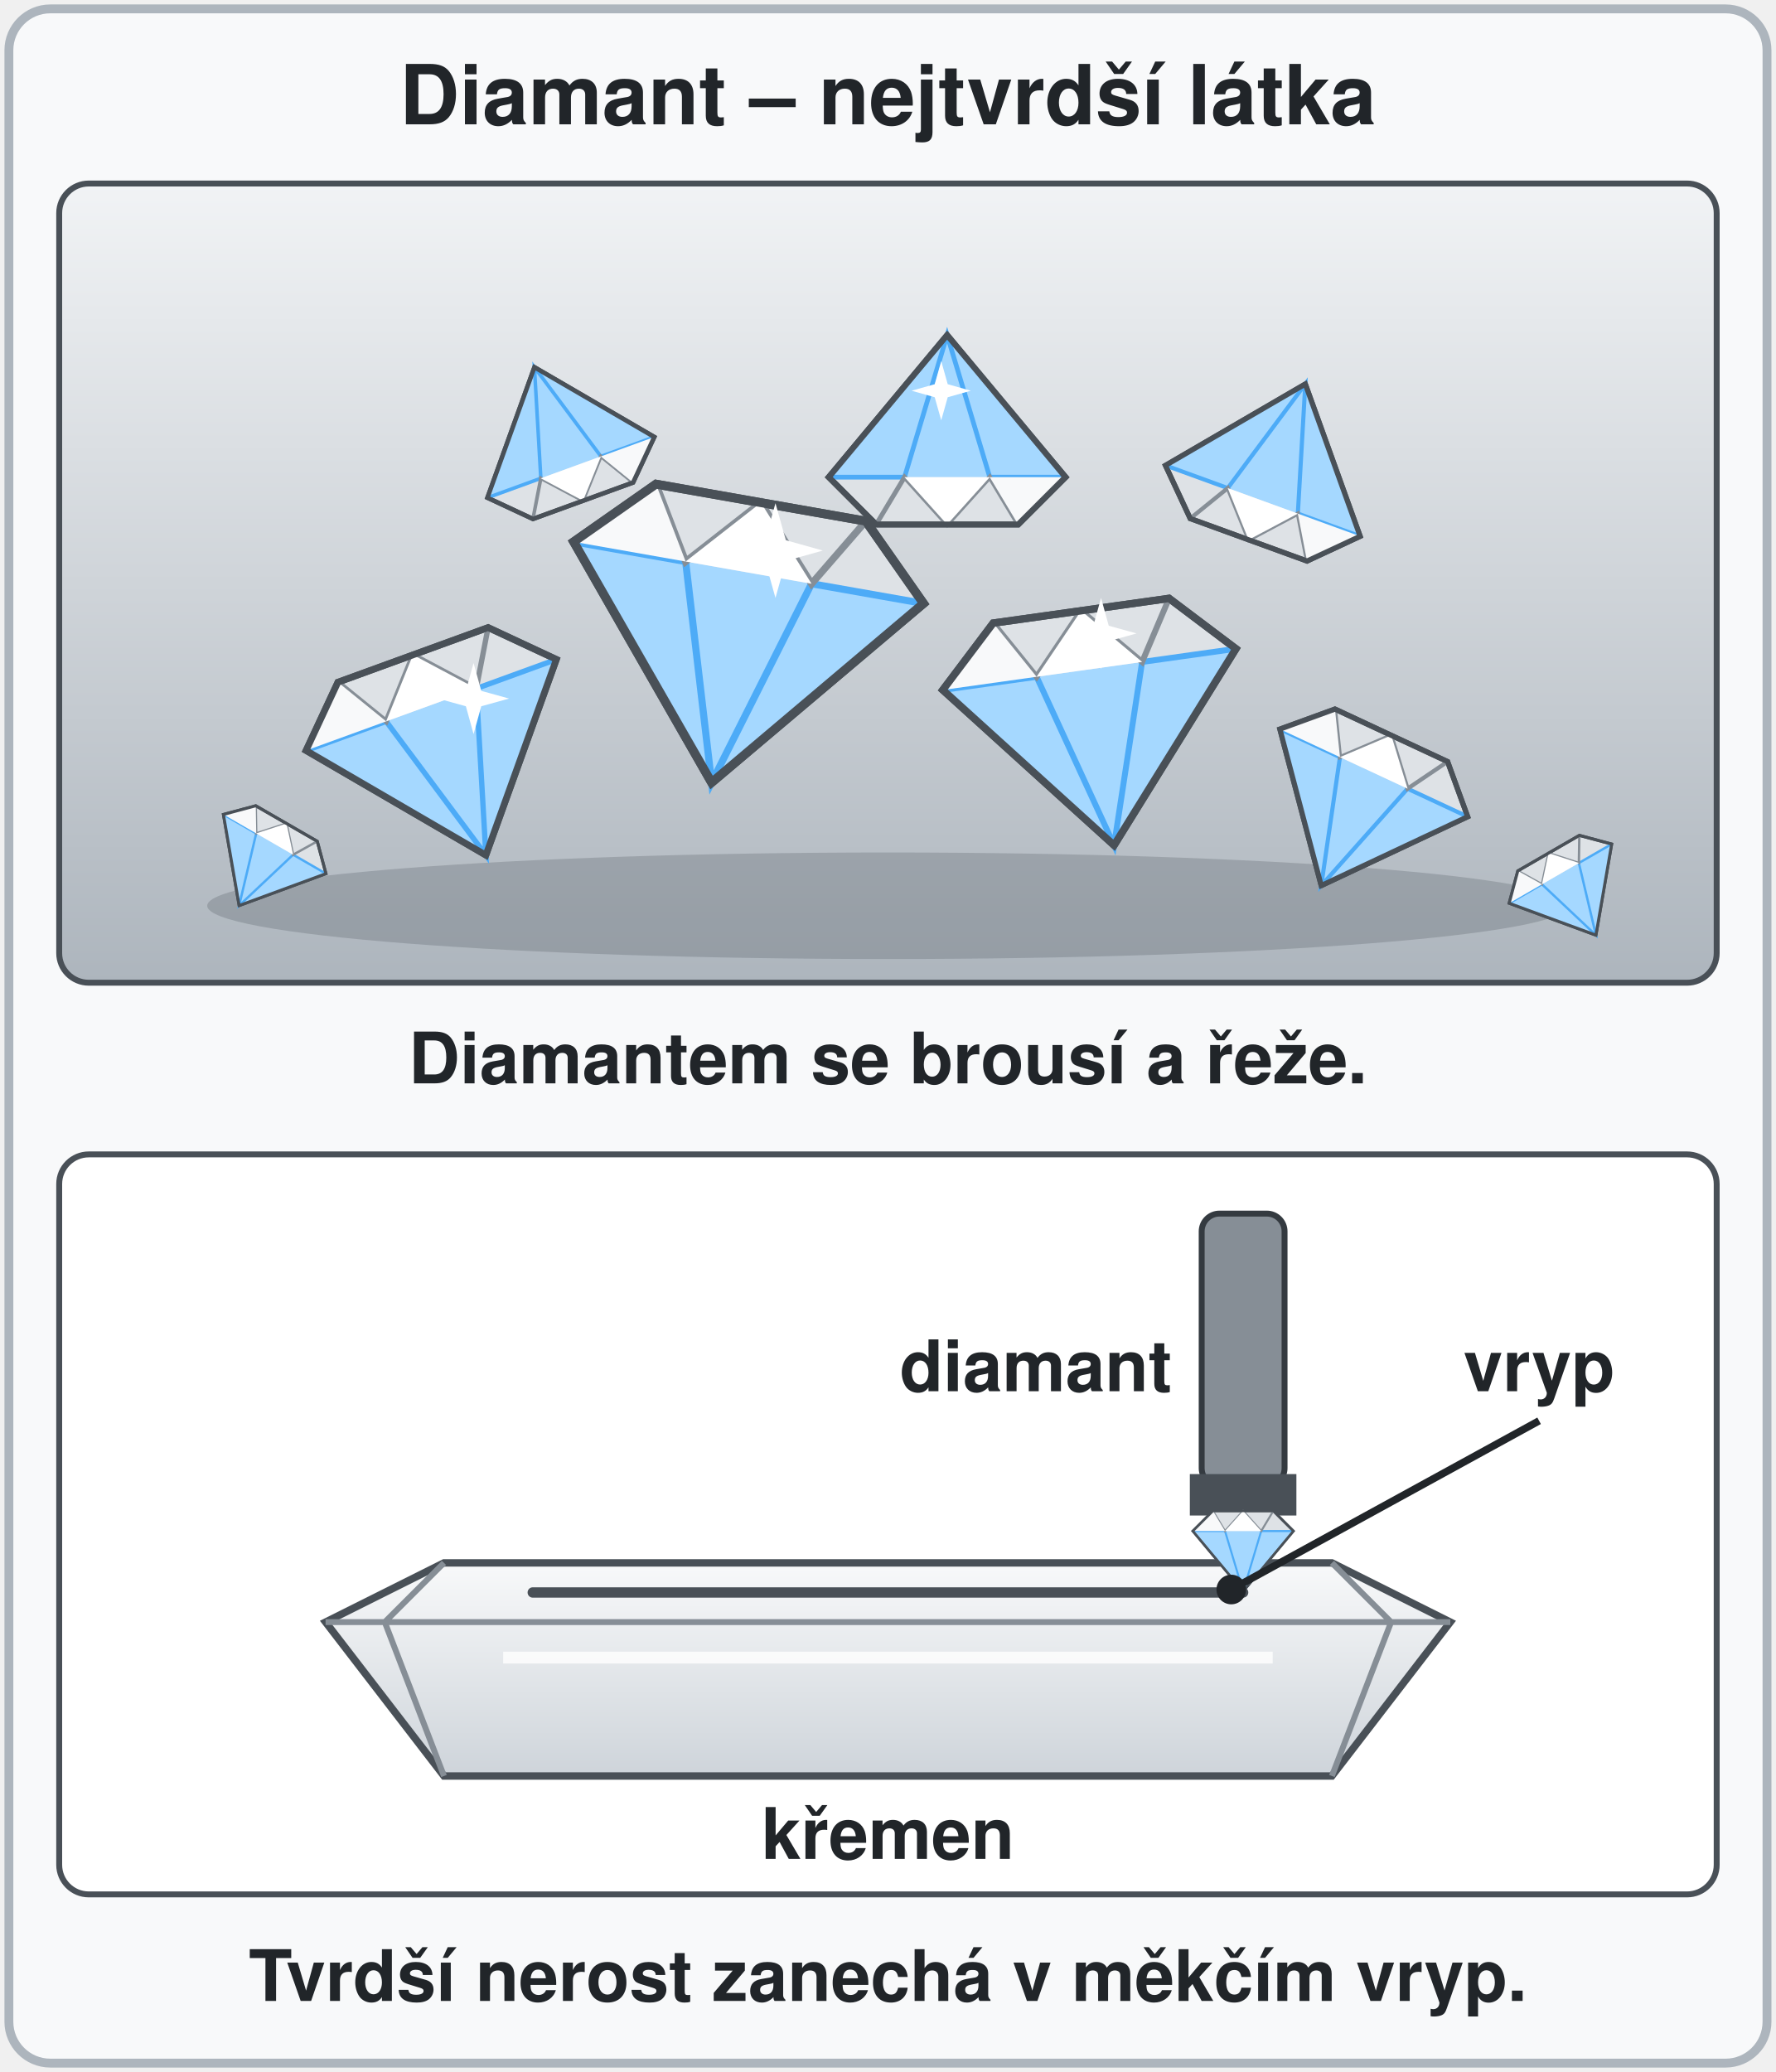
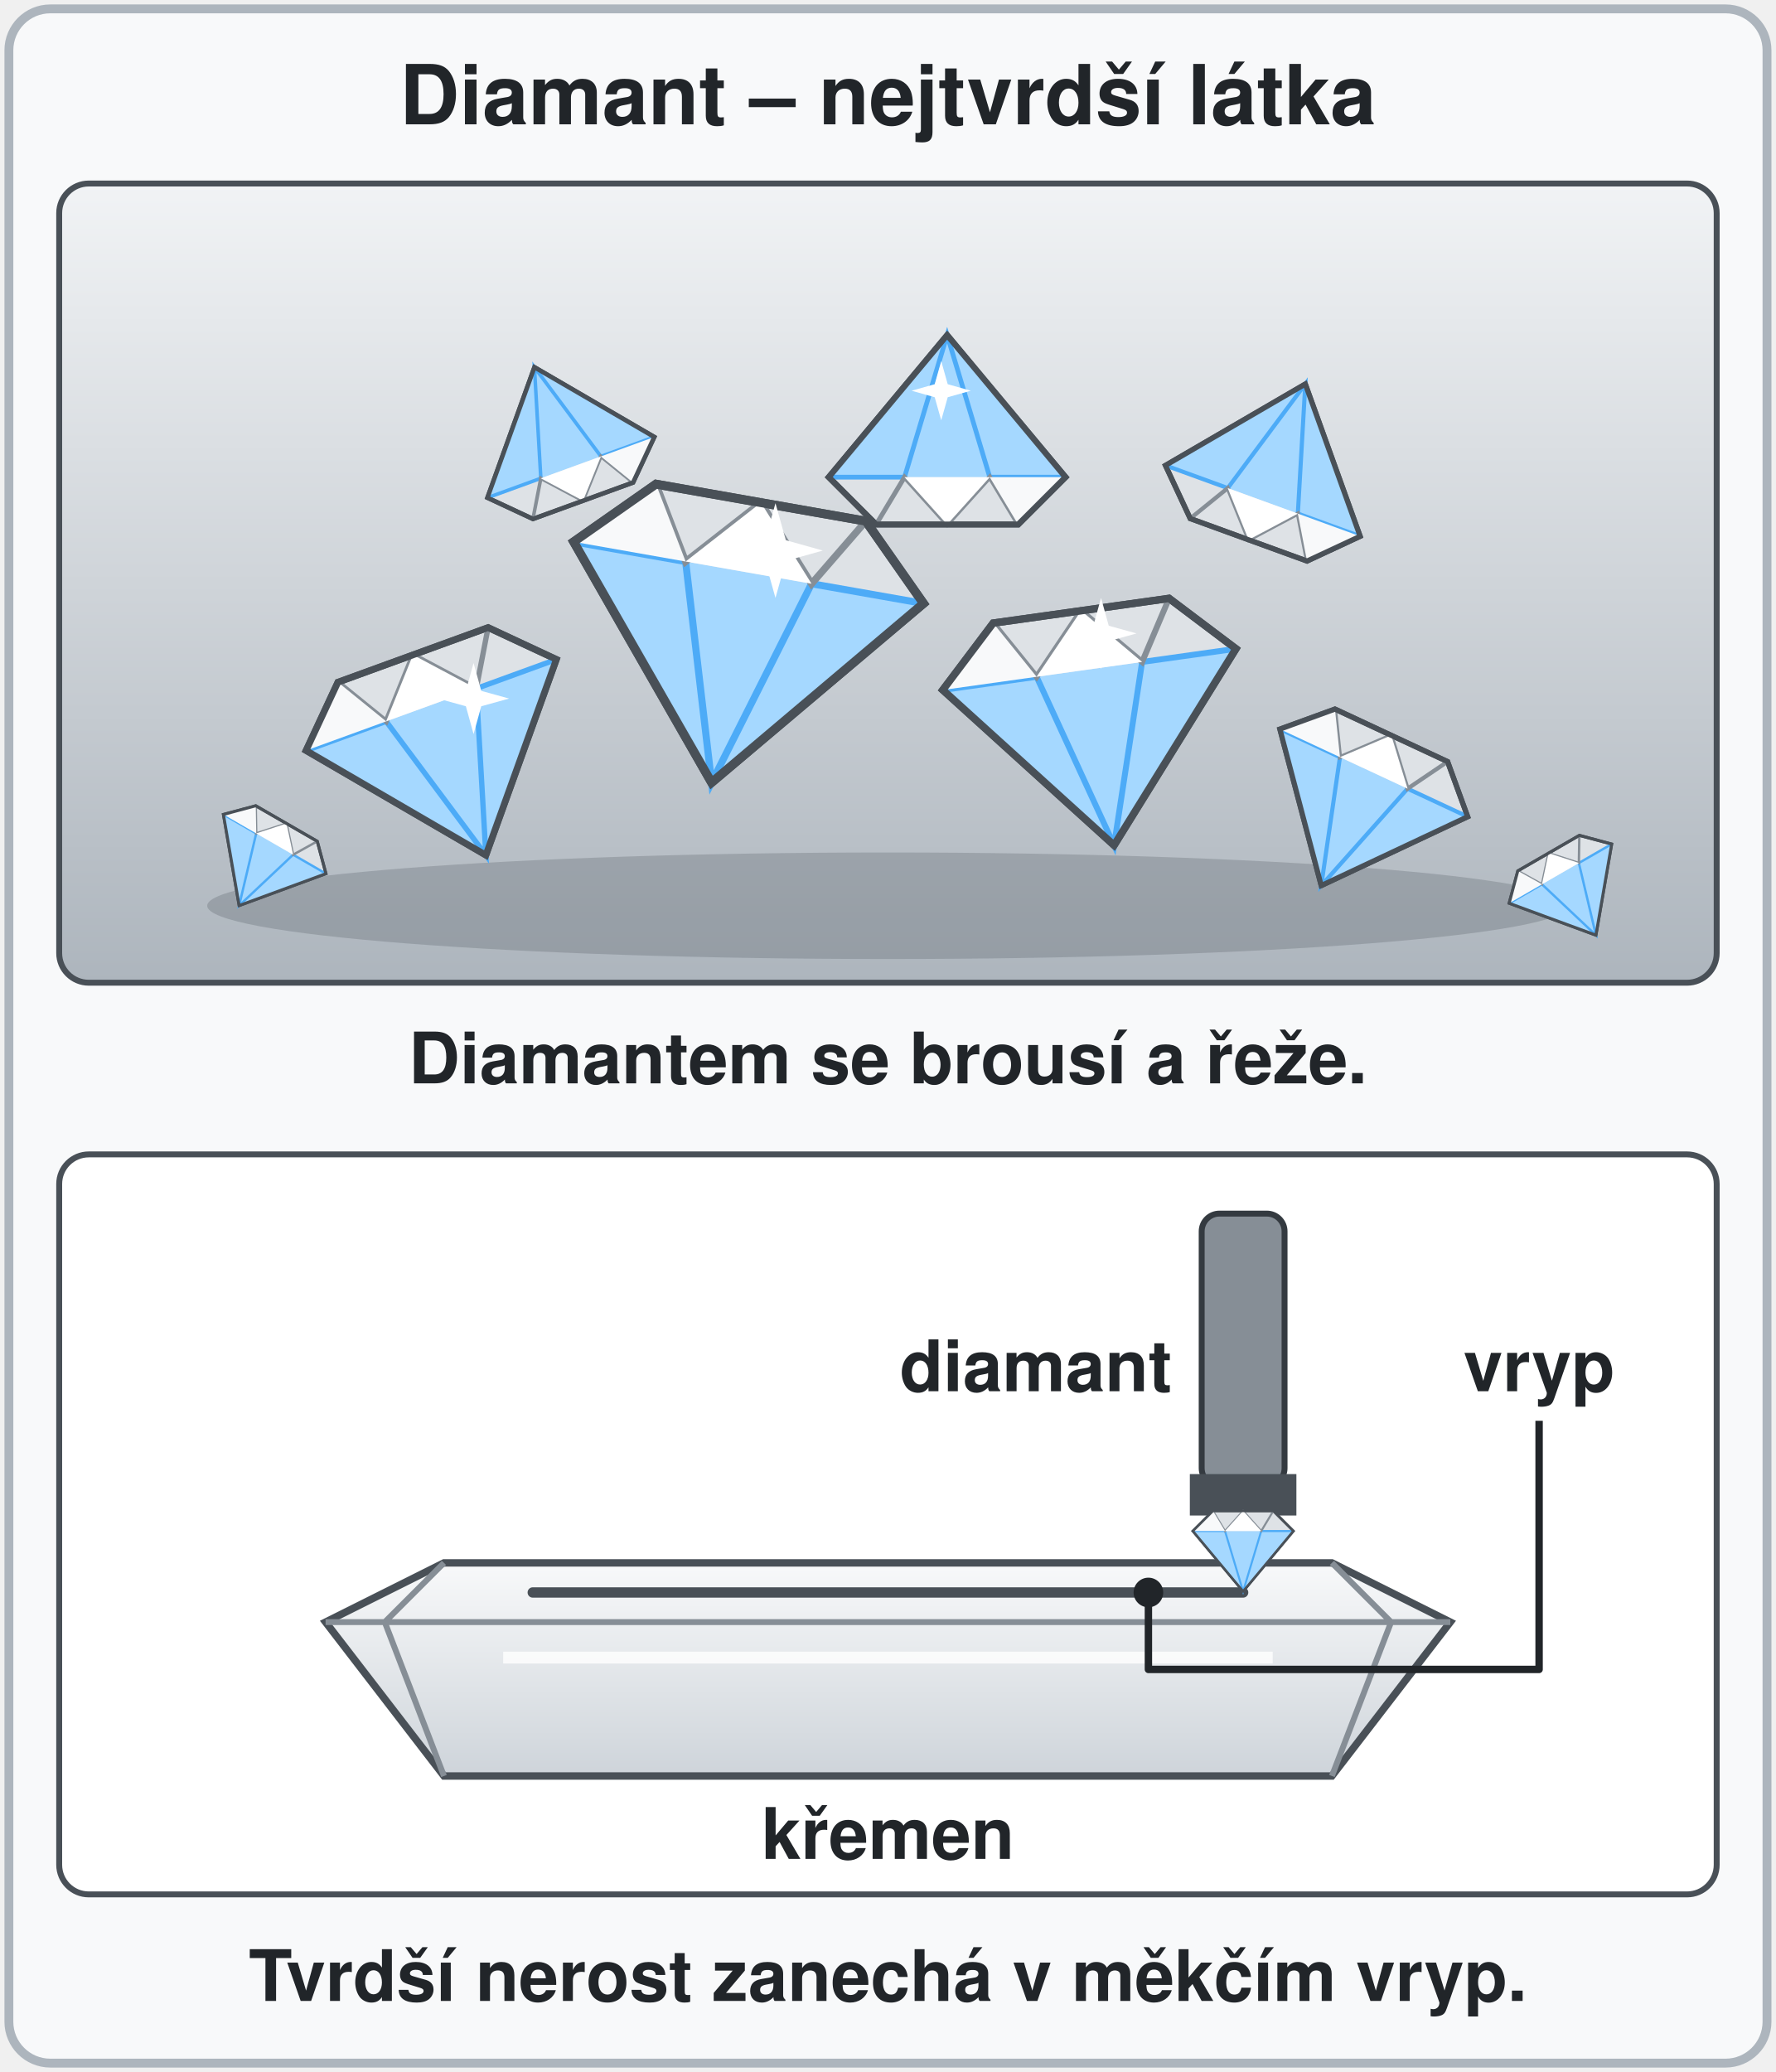
<svg xmlns="http://www.w3.org/2000/svg" viewBox="0 0 600 700" font-family="'Segoe UI', Helvetica, Arial, sans-serif" role="img" aria-label="Nahoře hromádka broušených diamantů, které se třpytí. Diamant je nejtvrdší látka na Zemi, brousí se jím a řeže. Dole diamant v držáku jede po krystalu křemene a zanechá v něm rýhu – vryp. Tvrdší nerost zanechá v měkčím vryp. Animace: diamant dělá vryp.">
  <style>
.dd { animation: dd 6s ease-in-out infinite; } @keyframes dd { 0% { transform: translate(-240px, -30px); } 10% { transform: translate(-240px, 0); } 70% { transform: translate(0, 0); } 85% { transform: translate(0, 0); } 95% { transform: translate(0, -30px); } 100% { transform: translate(-240px, -30px); } } .vr { animation: vr 6s ease-in-out infinite; } @keyframes vr { 0%, 10% { stroke-dashoffset: 240; opacity: 1; } 70% { stroke-dashoffset: 0; } 92% { stroke-dashoffset: 0; opacity: 1; } 99% { opacity: 0; } 100% { stroke-dashoffset: 240; opacity: 0; } } .j0 { transform-box: fill-box; transform-origin: center; animation: j 2s ease-in-out 0.0s infinite; } .j1 { transform-box: fill-box; transform-origin: center; animation: j 2s ease-in-out -0.5s infinite; } .j2 { transform-box: fill-box; transform-origin: center; animation: j 2s ease-in-out -1.0s infinite; } .j3 { transform-box: fill-box; transform-origin: center; animation: j 2s ease-in-out -1.5s infinite; } @keyframes j { 0%, 100% { opacity: 0; transform: scale(0.3); } 50% { opacity: 1; transform: scale(1); } }
.vl { animation: vl 6s ease-in-out infinite; } @keyframes vl { 0%, 62% { opacity: 0; } 72%, 92% { opacity: 1; } 99%, 100% { opacity: 0; } }
@media (prefers-reduced-motion: reduce) { .vl, .dd, .vr, .j0, .j1, .j2, .j3 { animation: none; } }
/* Předloha: PDF Skupenství látek, foto krystalů u Tvrdosti nerostů. Překresleno jako broušené diamanty; animace vrypu znázorňuje větu výkladu o stupnici tvrdosti. Bez animace = vryp hotový, diamant na konci. */
</style>
  <defs>
    <clipPath id="pa">
      <rect x="20" y="62" width="560" height="270" rx="10" />
    </clipPath>
    <linearGradient id="pozadi" x1="0" y1="0" x2="0" y2="1">
      <stop offset="0" stop-color="#f1f3f5" />
      <stop offset="1" stop-color="#adb5bd" />
    </linearGradient>
    <linearGradient id="kremen" x1="0" y1="0" x2="0" y2="1">
      <stop offset="0" stop-color="#f8f9fa" />
      <stop offset="1" stop-color="#ced4da" />
    </linearGradient>
  </defs>
  <rect x="3" y="3" width="594" height="694" rx="14" fill="#f8f9fa" stroke="#adb5bd" stroke-width="3" />
  <text x="300" y="42" font-size="28" font-weight="bold" fill="#212529" text-anchor="middle">Diamant – nejtvrdší látka</text>
  <g clip-path="url(#pa)">
    <rect x="20" y="62" width="560" height="270" fill="url(#pozadi)" />
    <ellipse cx="300" cy="306" rx="230" ry="18" fill="#495057" opacity="0.25" />
    <g transform="translate(150 250) rotate(-20) scale(0.900)">
      <path d="M-50 -14L-30 -34H30L50 -14L0 46Z" fill="#dee2e6" stroke="#495057" stroke-width="2.5" />
      <path d="M-50 -14H50L0 46Z" fill="#a5d8ff" />
      <path d="M-50 -14L-18 -14L0 46M50 -14L18 -14L0 46M-18 -14L0 46L18 -14" fill="none" stroke="#4dabf7" stroke-width="2" />
      <path d="M-30 -34L-18 -14L0 -34L18 -14L30 -34" fill="none" stroke="#868e96" stroke-width="2" />
      <path d="M-30 -34L-18 -14L-50 -14Z" fill="#f8f9fa" />
      <path d="M0 -34L18 -14L-18 -14Z" fill="#ffffff" />
      <path d="M-50 -14L-30 -34H30L50 -14L0 46Z" fill="none" stroke="#495057" stroke-width="2.5" />
    </g>
    <g transform="translate(250 210) rotate(10) scale(1.200)">
      <path d="M-50 -14L-30 -34H30L50 -14L0 46Z" fill="#dee2e6" stroke="#495057" stroke-width="2.5" />
      <path d="M-50 -14H50L0 46Z" fill="#a5d8ff" />
      <path d="M-50 -14L-18 -14L0 46M50 -14L18 -14L0 46M-18 -14L0 46L18 -14" fill="none" stroke="#4dabf7" stroke-width="2" />
      <path d="M-30 -34L-18 -14L0 -34L18 -14L30 -34" fill="none" stroke="#868e96" stroke-width="2" />
      <path d="M-30 -34L-18 -14L-50 -14Z" fill="#f8f9fa" />
      <path d="M0 -34L18 -14L-18 -14Z" fill="#ffffff" />
      <path d="M-50 -14L-30 -34H30L50 -14L0 46Z" fill="none" stroke="#495057" stroke-width="2.5" />
    </g>
    <g transform="translate(370 240) rotate(-8) scale(1.000)">
      <path d="M-50 -14L-30 -34H30L50 -14L0 46Z" fill="#dee2e6" stroke="#495057" stroke-width="2.5" />
      <path d="M-50 -14H50L0 46Z" fill="#a5d8ff" />
      <path d="M-50 -14L-18 -14L0 46M50 -14L18 -14L0 46M-18 -14L0 46L18 -14" fill="none" stroke="#4dabf7" stroke-width="2" />
      <path d="M-30 -34L-18 -14L0 -34L18 -14L30 -34" fill="none" stroke="#868e96" stroke-width="2" />
      <path d="M-30 -34L-18 -14L-50 -14Z" fill="#f8f9fa" />
      <path d="M0 -34L18 -14L-18 -14Z" fill="#ffffff" />
      <path d="M-50 -14L-30 -34H30L50 -14L0 46Z" fill="none" stroke="#495057" stroke-width="2.5" />
    </g>
    <g transform="translate(460 270) rotate(25) scale(0.700)">
      <path d="M-50 -14L-30 -34H30L50 -14L0 46Z" fill="#dee2e6" stroke="#495057" stroke-width="2.5" />
      <path d="M-50 -14H50L0 46Z" fill="#a5d8ff" />
      <path d="M-50 -14L-18 -14L0 46M50 -14L18 -14L0 46M-18 -14L0 46L18 -14" fill="none" stroke="#4dabf7" stroke-width="2" />
      <path d="M-30 -34L-18 -14L0 -34L18 -14L30 -34" fill="none" stroke="#868e96" stroke-width="2" />
      <path d="M-30 -34L-18 -14L-50 -14Z" fill="#f8f9fa" />
      <path d="M0 -34L18 -14L-18 -14Z" fill="#ffffff" />
      <path d="M-50 -14L-30 -34H30L50 -14L0 46Z" fill="none" stroke="#495057" stroke-width="2.5" />
    </g>
    <g transform="translate(320 150) rotate(180) scale(0.800)">
      <path d="M-50 -14L-30 -34H30L50 -14L0 46Z" fill="#dee2e6" stroke="#495057" stroke-width="2.5" />
      <path d="M-50 -14H50L0 46Z" fill="#a5d8ff" />
      <path d="M-50 -14L-18 -14L0 46M50 -14L18 -14L0 46M-18 -14L0 46L18 -14" fill="none" stroke="#4dabf7" stroke-width="2" />
      <path d="M-30 -34L-18 -14L0 -34L18 -14L30 -34" fill="none" stroke="#868e96" stroke-width="2" />
      <path d="M-30 -34L-18 -14L-50 -14Z" fill="#f8f9fa" />
      <path d="M0 -34L18 -14L-18 -14Z" fill="#ffffff" />
      <path d="M-50 -14L-30 -34H30L50 -14L0 46Z" fill="none" stroke="#495057" stroke-width="2.5" />
    </g>
    <g transform="translate(190 150) rotate(160) scale(0.600)">
      <path d="M-50 -14L-30 -34H30L50 -14L0 46Z" fill="#dee2e6" stroke="#495057" stroke-width="2.5" />
      <path d="M-50 -14H50L0 46Z" fill="#a5d8ff" />
      <path d="M-50 -14L-18 -14L0 46M50 -14L18 -14L0 46M-18 -14L0 46L18 -14" fill="none" stroke="#4dabf7" stroke-width="2" />
      <path d="M-30 -34L-18 -14L0 -34L18 -14L30 -34" fill="none" stroke="#868e96" stroke-width="2" />
      <path d="M-30 -34L-18 -14L-50 -14Z" fill="#f8f9fa" />
      <path d="M0 -34L18 -14L-18 -14Z" fill="#ffffff" />
      <path d="M-50 -14L-30 -34H30L50 -14L0 46Z" fill="none" stroke="#495057" stroke-width="2.5" />
    </g>
    <g transform="translate(430 160) rotate(200) scale(0.700)">
      <path d="M-50 -14L-30 -34H30L50 -14L0 46Z" fill="#dee2e6" stroke="#495057" stroke-width="2.5" />
      <path d="M-50 -14H50L0 46Z" fill="#a5d8ff" />
      <path d="M-50 -14L-18 -14L0 46M50 -14L18 -14L0 46M-18 -14L0 46L18 -14" fill="none" stroke="#4dabf7" stroke-width="2" />
      <path d="M-30 -34L-18 -14L0 -34L18 -14L30 -34" fill="none" stroke="#868e96" stroke-width="2" />
      <path d="M-30 -34L-18 -14L-50 -14Z" fill="#f8f9fa" />
      <path d="M0 -34L18 -14L-18 -14Z" fill="#ffffff" />
      <path d="M-50 -14L-30 -34H30L50 -14L0 46Z" fill="none" stroke="#495057" stroke-width="2.5" />
    </g>
    <g transform="translate(90 290) rotate(30) scale(0.400)">
      <path d="M-50 -14L-30 -34H30L50 -14L0 46Z" fill="#dee2e6" stroke="#495057" stroke-width="2.5" />
      <path d="M-50 -14H50L0 46Z" fill="#a5d8ff" />
      <path d="M-50 -14L-18 -14L0 46M50 -14L18 -14L0 46M-18 -14L0 46L18 -14" fill="none" stroke="#4dabf7" stroke-width="2" />
      <path d="M-30 -34L-18 -14L0 -34L18 -14L30 -34" fill="none" stroke="#868e96" stroke-width="2" />
      <path d="M-30 -34L-18 -14L-50 -14Z" fill="#f8f9fa" />
      <path d="M0 -34L18 -14L-18 -14Z" fill="#ffffff" />
      <path d="M-50 -14L-30 -34H30L50 -14L0 46Z" fill="none" stroke="#495057" stroke-width="2.5" />
    </g>
    <g transform="translate(530 300) rotate(-30) scale(0.400)">
      <path d="M-50 -14L-30 -34H30L50 -14L0 46Z" fill="#dee2e6" stroke="#495057" stroke-width="2.5" />
      <path d="M-50 -14H50L0 46Z" fill="#a5d8ff" />
      <path d="M-50 -14L-18 -14L0 46M50 -14L18 -14L0 46M-18 -14L0 46L18 -14" fill="none" stroke="#4dabf7" stroke-width="2" />
      <path d="M-30 -34L-18 -14L0 -34L18 -14L30 -34" fill="none" stroke="#868e96" stroke-width="2" />
      <path d="M-30 -34L-18 -14L-50 -14Z" fill="#f8f9fa" />
      <path d="M0 -34L18 -14L-18 -14Z" fill="#ffffff" />
      <path d="M-50 -14L-30 -34H30L50 -14L0 46Z" fill="none" stroke="#495057" stroke-width="2.5" />
    </g>
    <path class="j0" d="M262 170L265.5 182.5L278 186L265.5 189.5L262 202L258.5 189.5L246 186L258.5 182.5Z" fill="#fff" />
    <path class="j1" d="M372 202L374.6 211.4L384 214L374.6 216.6L372 226L369.4 216.6L360 214L369.4 211.4Z" fill="#fff" />
    <path class="j2" d="M160 224L162.6 233.4L172 236L162.6 238.6L160 248L157.4 238.6L148 236L157.4 233.4Z" fill="#fff" />
    <path class="j3" d="M318 122L320.2 129.8L328 132L320.2 134.2L318 142L315.8 134.2L308 132L315.8 129.8Z" fill="#fff" />
  </g>
  <rect x="20" y="62" width="560" height="270" rx="10" fill="none" stroke="#495057" stroke-width="2" />
  <text x="300" y="366" font-size="24" font-weight="bold" fill="#212529" text-anchor="middle">Diamantem se brousí a řeže.</text>
  <rect x="20" y="390" width="560" height="250" rx="10" fill="#fff" stroke="#495057" stroke-width="2" />
  <path d="M110 548L150 528H450L490 548L450 600H150Z" fill="url(#kremen)" stroke="#495057" stroke-width="2.5" />
  <path d="M110 548H490M150 528L130 548L150 600M450 528L470 548L450 600" stroke="#868e96" stroke-width="2" fill="none" />
  <path d="M170 560H430" stroke="#fff" stroke-width="4" opacity="0.8" />
  <path class="vr" d="M180 538H420" stroke="#495057" stroke-width="3.5" stroke-dasharray="240 260" stroke-linecap="round" />
  <g class="dd">
    <rect x="406" y="410" width="28" height="92" rx="6" fill="#868e96" stroke="#343a40" stroke-width="2" />
    <rect x="402" y="498" width="36" height="14" fill="#495057" />
    <g transform="translate(420 522) rotate(0) scale(0.340)">
      <path d="M-50 -14L-30 -34H30L50 -14L0 46Z" fill="#dee2e6" stroke="#495057" stroke-width="2.5" />
      <path d="M-50 -14H50L0 46Z" fill="#a5d8ff" />
      <path d="M-50 -14L-18 -14L0 46M50 -14L18 -14L0 46M-18 -14L0 46L18 -14" fill="none" stroke="#4dabf7" stroke-width="2" />
      <path d="M-30 -34L-18 -14L0 -34L18 -14L30 -34" fill="none" stroke="#868e96" stroke-width="2" />
      <path d="M-30 -34L-18 -14L-50 -14Z" fill="#f8f9fa" />
      <path d="M0 -34L18 -14L-18 -14Z" fill="#ffffff" />
      <path d="M-50 -14L-30 -34H30L50 -14L0 46Z" fill="none" stroke="#495057" stroke-width="2.5" />
    </g>
    <text x="396" y="470" font-size="24" font-weight="bold" fill="#212529" text-anchor="end">diamant</text>
  </g>
  <text x="300" y="628" font-size="24" font-weight="bold" fill="#212529" text-anchor="middle">křemen</text>
  <text class="vl" x="520" y="470" font-size="24" font-weight="bold" fill="#212529" text-anchor="middle">vryp</text>
-   <path class="vl" d="M520 480L416 537" stroke="#212529" stroke-width="2.5" />
-   <circle class="vl" cx="416" cy="537" r="5" fill="#212529" />
+   <path class="vl" d="M520 480V564H388V540" fill="none" stroke="#212529" stroke-width="2.5" stroke-linejoin="round" />
+   <circle class="vl" cx="388" cy="538" r="5" fill="#212529" />
  <text x="300" y="676" font-size="24" font-weight="bold" fill="#212529" text-anchor="middle">Tvrdší nerost zanechá v měkčím vryp.</text>
</svg>
